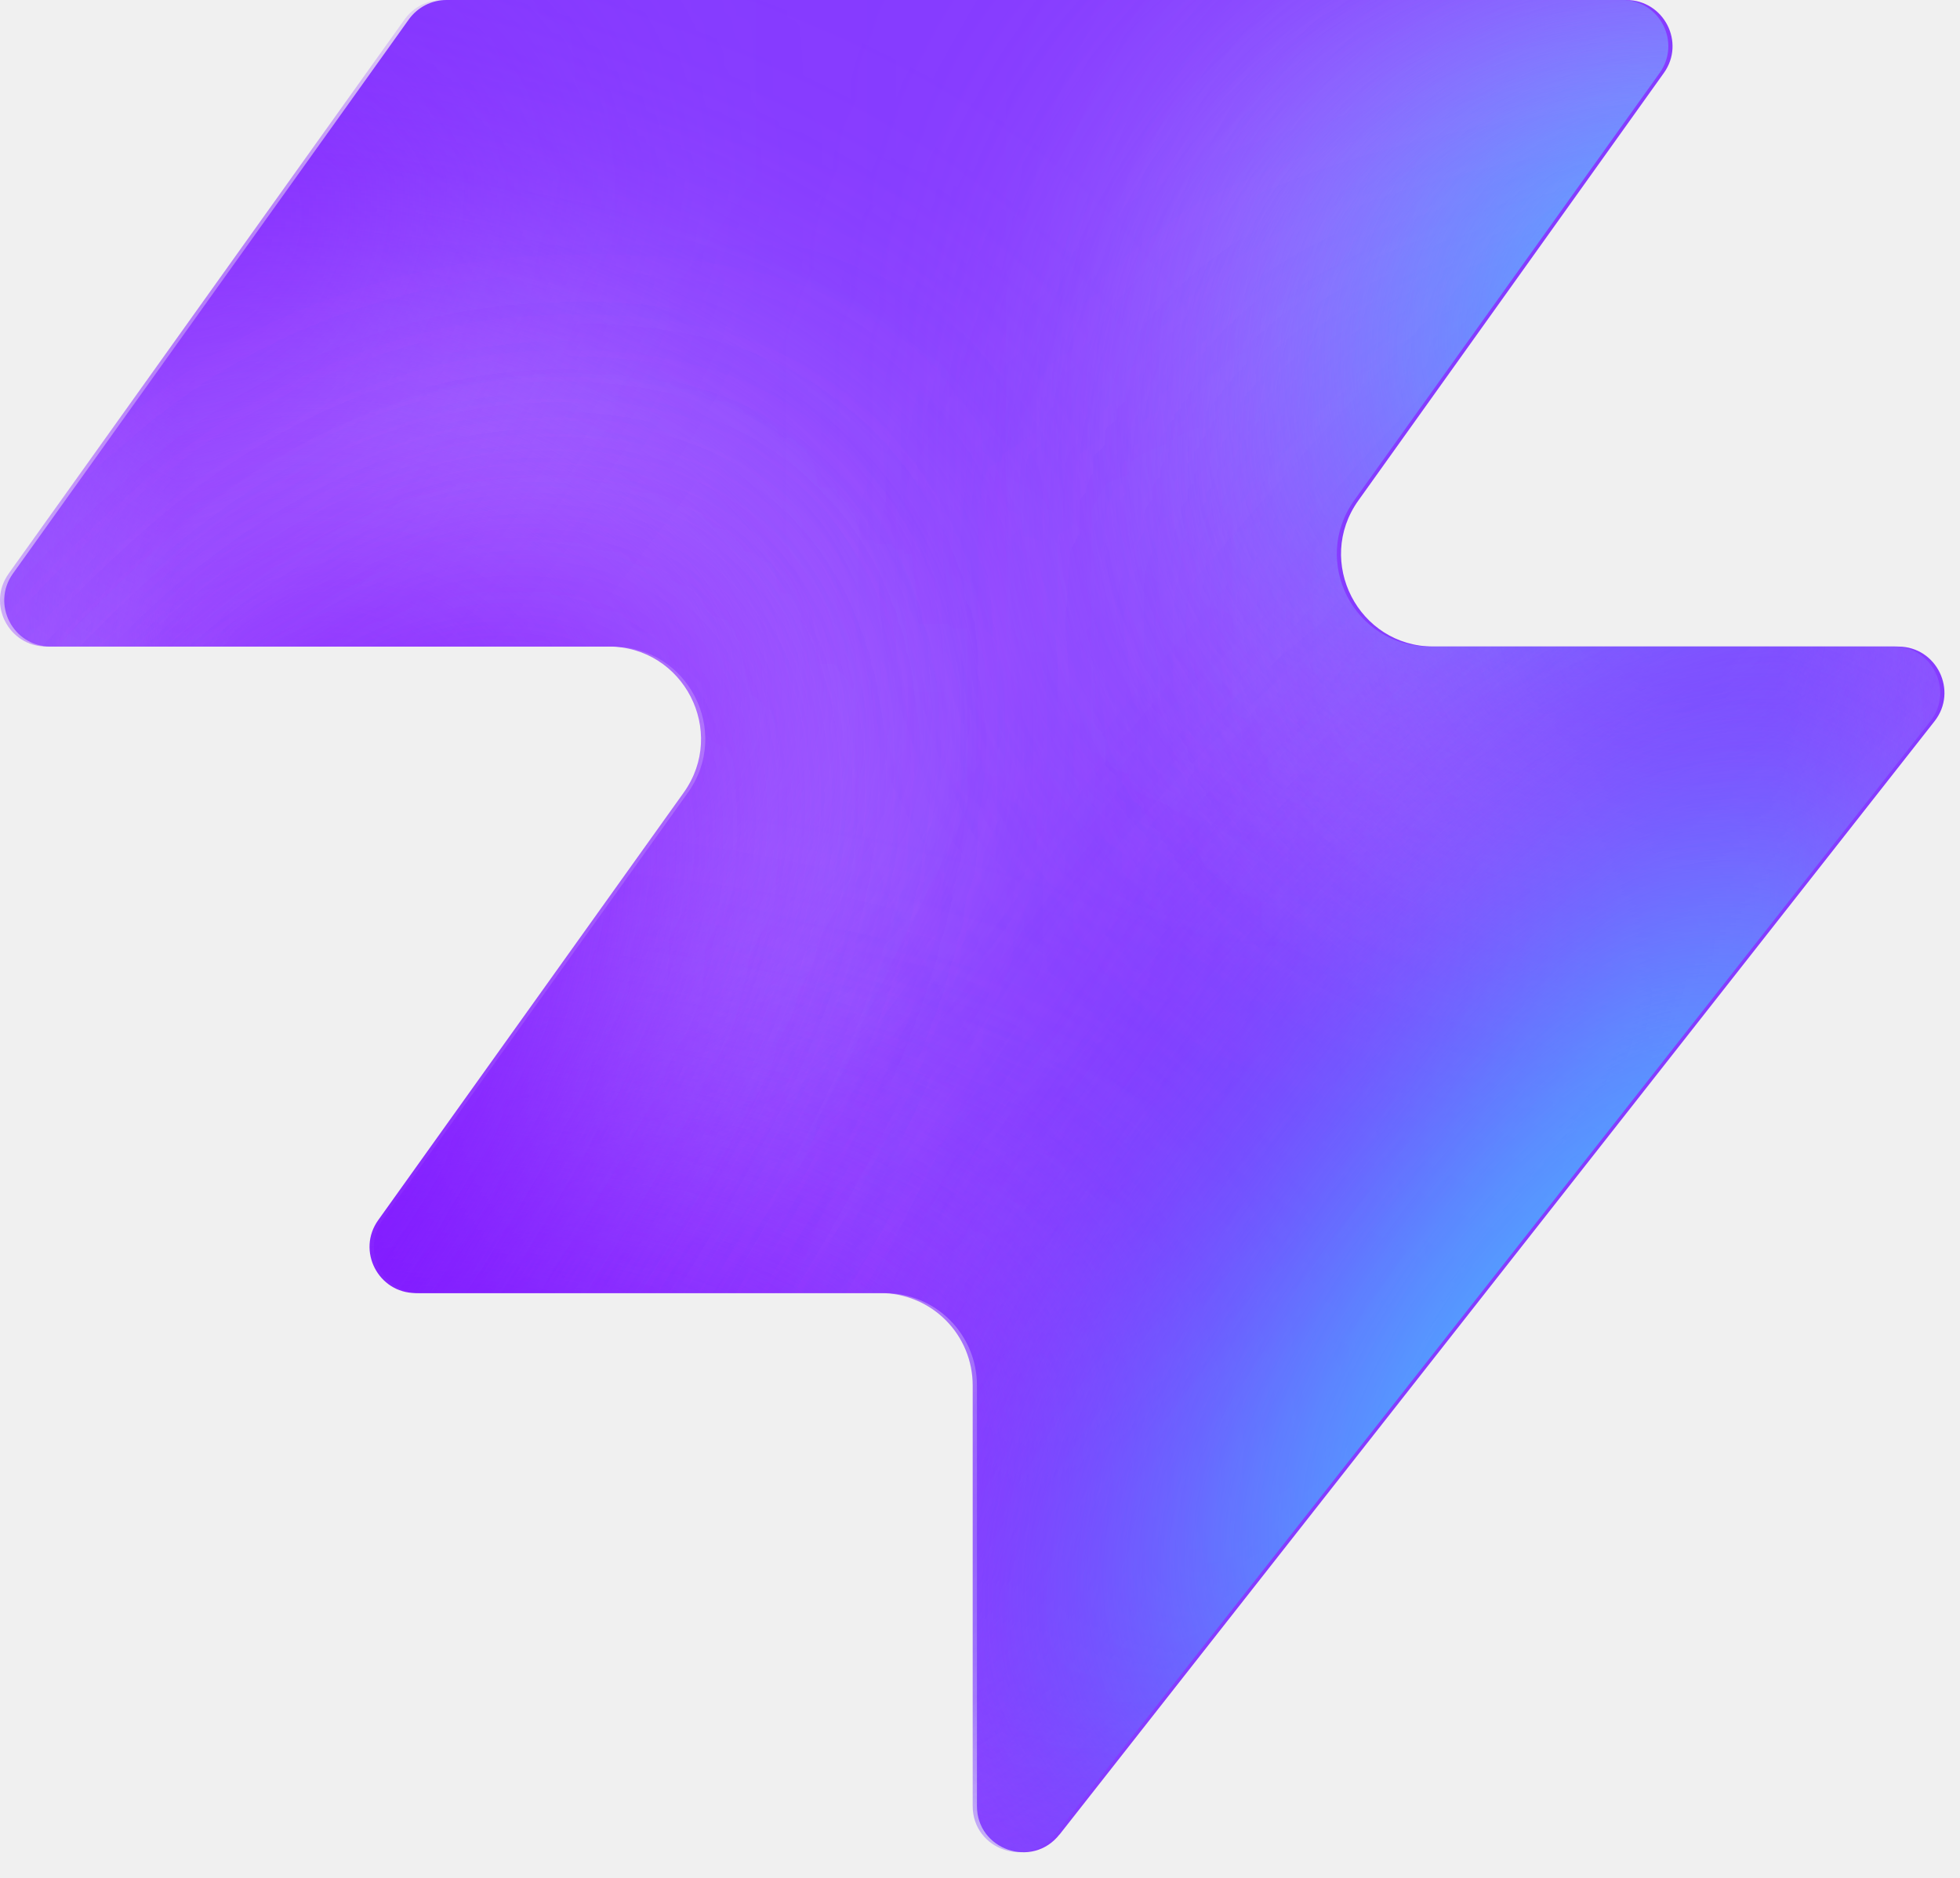
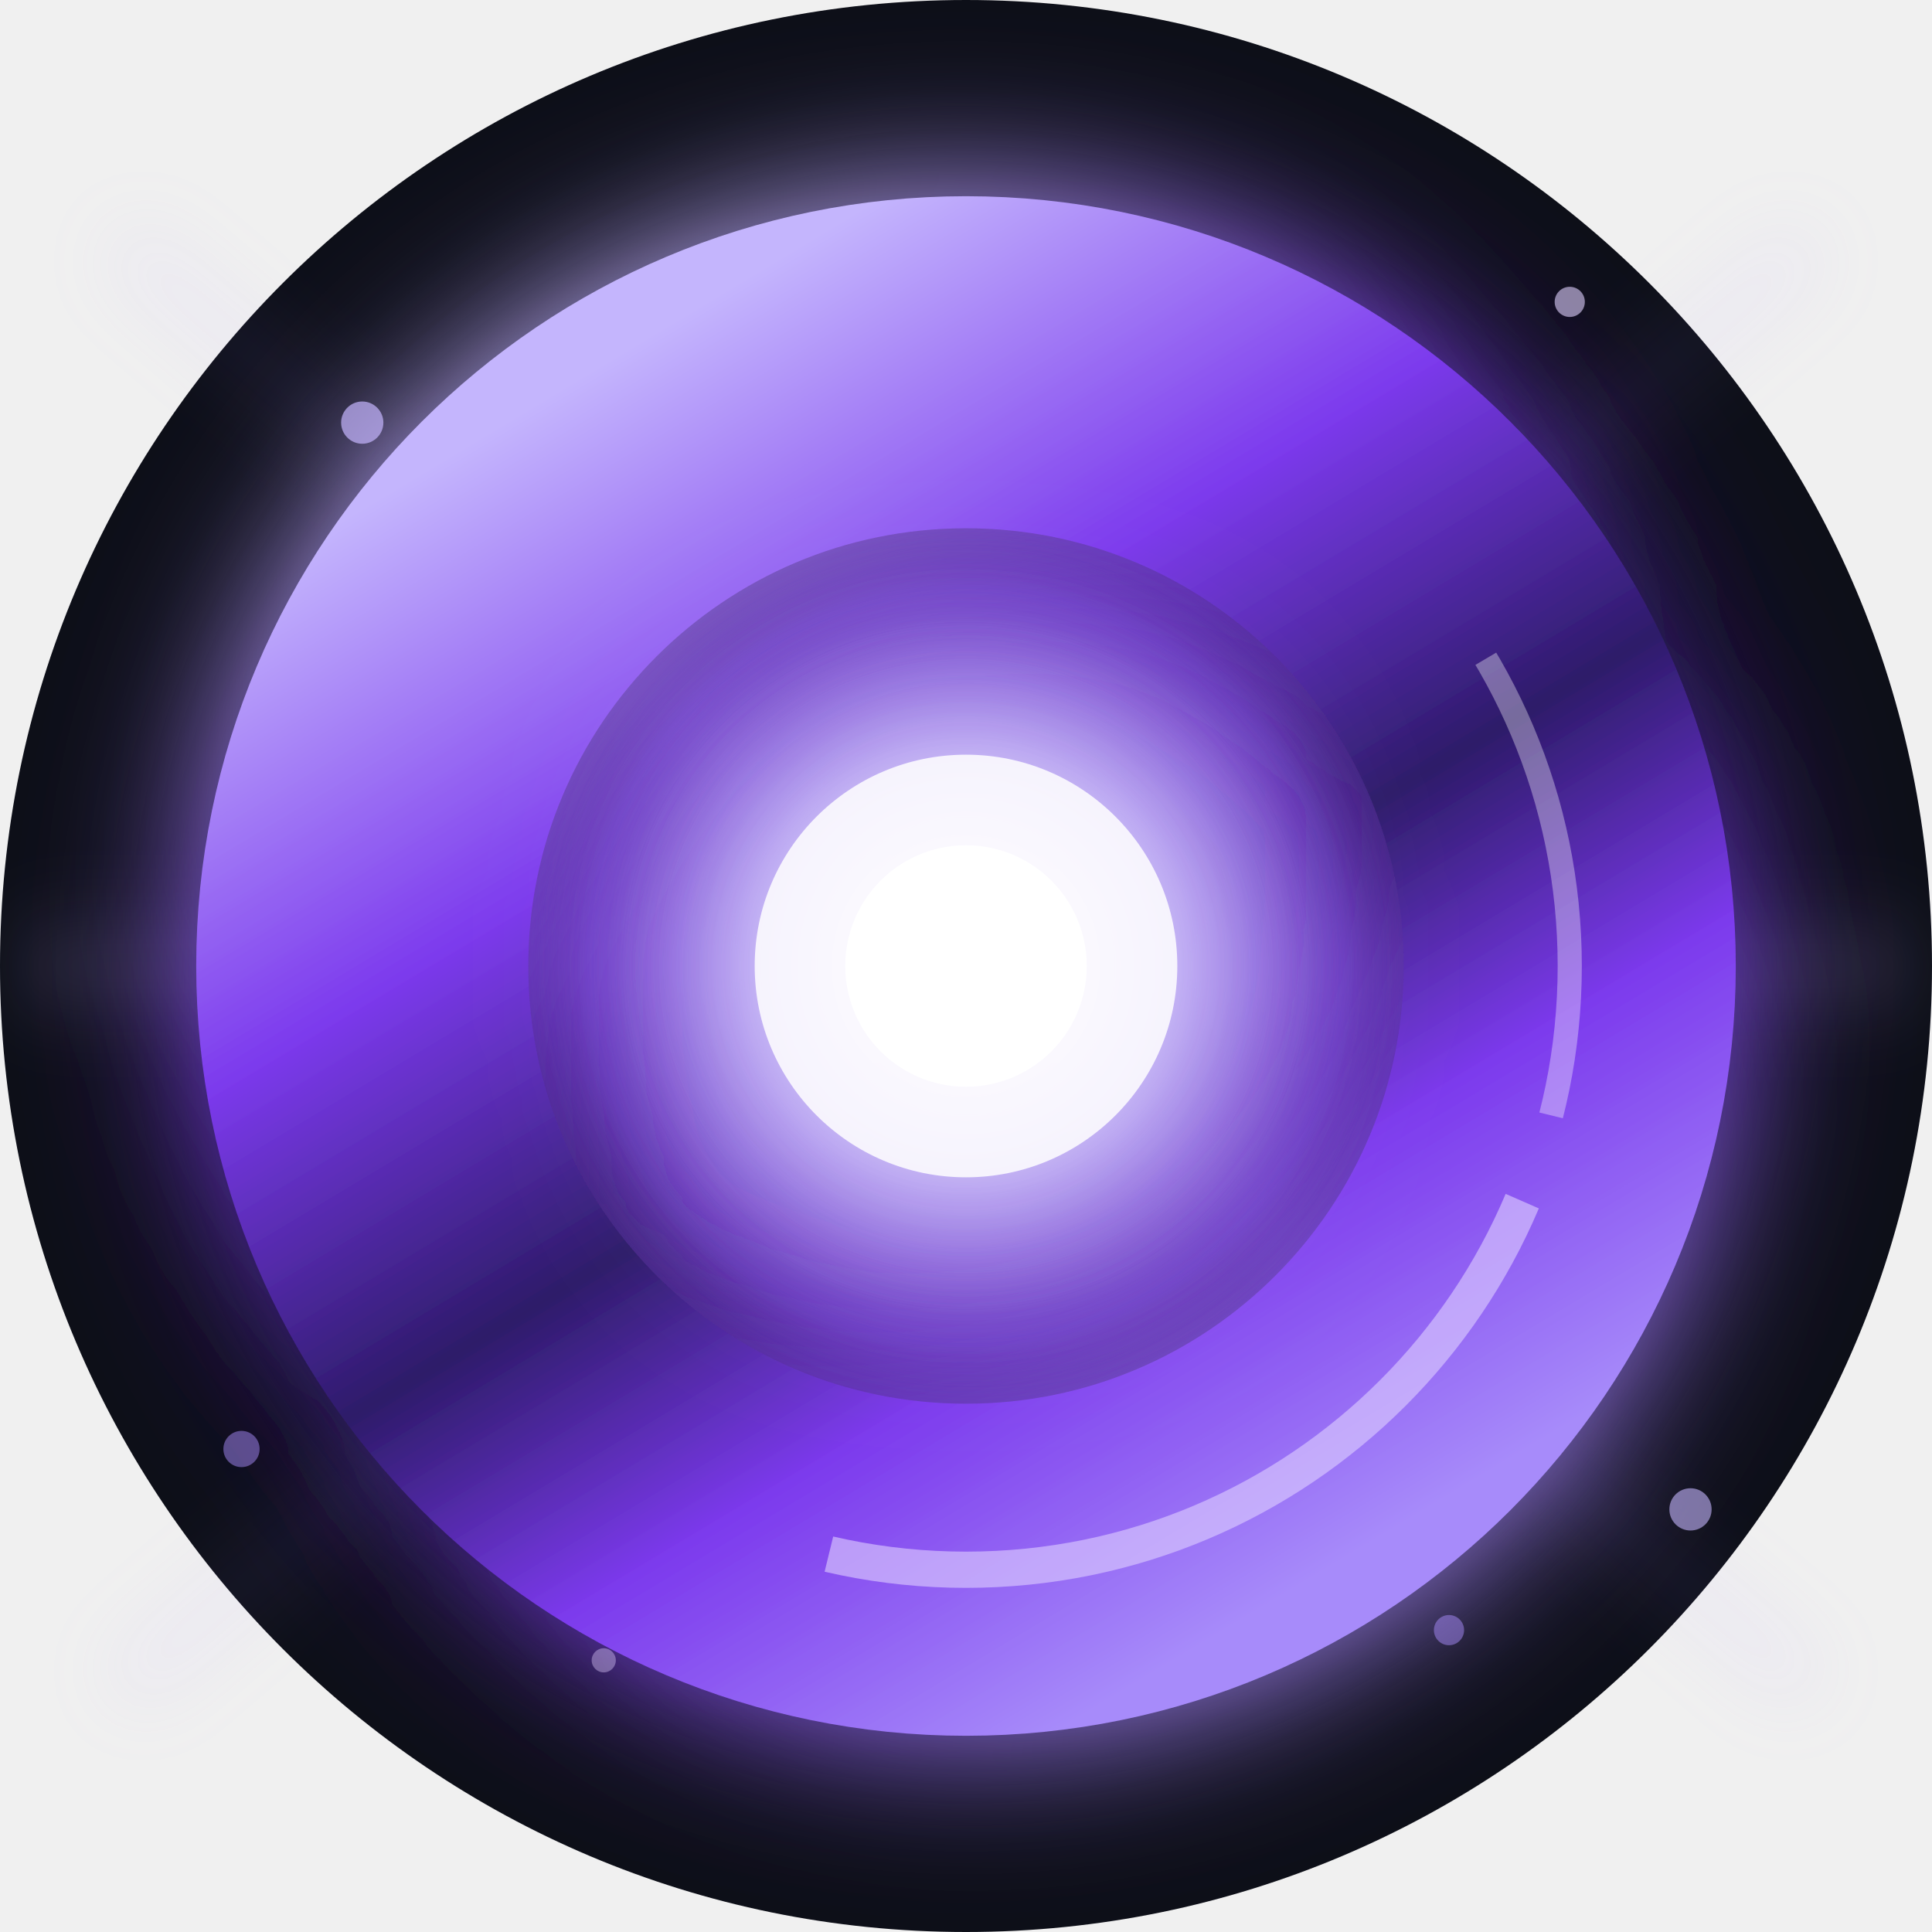
- <svg xmlns="http://www.w3.org/2000/svg" width="48" height="46" fill="none" viewBox="0 0 48 46">
-   <path fill="#863bff" d="M25.946 44.938c-.664.845-2.021.375-2.021-.698V33.937a2.26 2.26 0 0 0-2.262-2.262H10.287c-.92 0-1.456-1.04-.92-1.788l7.48-10.471c1.07-1.497 0-3.578-1.842-3.578H1.237c-.92 0-1.456-1.04-.92-1.788L10.013.474c.214-.297.556-.474.92-.474h28.894c.92 0 1.456 1.04.92 1.788l-7.48 10.471c-1.07 1.498 0 3.579 1.842 3.579h11.377c.943 0 1.473 1.088.89 1.83L25.947 44.94z" style="fill:#863bff;fill:color(display-p3 .525 .23 1);fill-opacity:1" />
-   <mask id="a" width="48" height="46" x="0" y="0" maskUnits="userSpaceOnUse" style="mask-type:alpha">
-     <path fill="#000" d="M25.842 44.938c-.664.844-2.021.375-2.021-.698V33.937a2.26 2.26 0 0 0-2.262-2.262H10.183c-.92 0-1.456-1.04-.92-1.788l7.48-10.471c1.07-1.498 0-3.579-1.842-3.579H1.133c-.92 0-1.456-1.04-.92-1.787L9.91.473c.214-.297.556-.474.92-.474h28.894c.92 0 1.456 1.04.92 1.788l-7.48 10.471c-1.07 1.498 0 3.578 1.842 3.578h11.377c.943 0 1.473 1.088.89 1.832L25.843 44.94z" style="fill:#000;fill-opacity:1" />
-   </mask>
-   <g mask="url(#a)">
-     <g filter="url(#b)">
-       <ellipse cx="5.508" cy="14.704" fill="#ede6ff" rx="5.508" ry="14.704" style="fill:#ede6ff;fill:color(display-p3 .927 .903 1);fill-opacity:1" transform="matrix(.00324 1 1 -.00324 -4.47 31.516)" />
-     </g>
-     <g filter="url(#c)">
-       <ellipse cx="10.399" cy="29.851" fill="#ede6ff" rx="10.399" ry="29.851" style="fill:#ede6ff;fill:color(display-p3 .927 .903 1);fill-opacity:1" transform="matrix(.00324 1 1 -.00324 -39.328 7.883)" />
-     </g>
-     <g filter="url(#d)">
-       <ellipse cx="5.508" cy="30.487" fill="#7e14ff" rx="5.508" ry="30.487" style="fill:#7e14ff;fill:color(display-p3 .492 .077 1);fill-opacity:1" transform="rotate(89.814 -25.913 -14.639)scale(1 -1)" />
-     </g>
-     <g filter="url(#e)">
-       <ellipse cx="5.508" cy="30.599" fill="#7e14ff" rx="5.508" ry="30.599" style="fill:#7e14ff;fill:color(display-p3 .492 .077 1);fill-opacity:1" transform="rotate(89.814 -32.644 -3.334)scale(1 -1)" />
-     </g>
-     <g filter="url(#f)">
-       <ellipse cx="5.508" cy="30.599" fill="#7e14ff" rx="5.508" ry="30.599" style="fill:#7e14ff;fill:color(display-p3 .492 .077 1);fill-opacity:1" transform="matrix(.00324 1 1 -.00324 -34.34 30.47)" />
-     </g>
-     <g filter="url(#g)">
-       <ellipse cx="14.072" cy="22.078" fill="#ede6ff" rx="14.072" ry="22.078" style="fill:#ede6ff;fill:color(display-p3 .927 .903 1);fill-opacity:1" transform="rotate(93.35 24.506 48.493)scale(-1 1)" />
-     </g>
-     <g filter="url(#h)">
-       <ellipse cx="3.47" cy="21.501" fill="#7e14ff" rx="3.47" ry="21.501" style="fill:#7e14ff;fill:color(display-p3 .492 .077 1);fill-opacity:1" transform="rotate(89.009 28.708 47.59)scale(-1 1)" />
-     </g>
-     <g filter="url(#i)">
-       <ellipse cx="3.47" cy="21.501" fill="#7e14ff" rx="3.47" ry="21.501" style="fill:#7e14ff;fill:color(display-p3 .492 .077 1);fill-opacity:1" transform="rotate(89.009 28.708 47.59)scale(-1 1)" />
-     </g>
-     <g filter="url(#j)">
-       <ellipse cx=".387" cy="8.972" fill="#7e14ff" rx="4.407" ry="29.108" style="fill:#7e14ff;fill:color(display-p3 .492 .077 1);fill-opacity:1" transform="rotate(39.51 .387 8.972)" />
-     </g>
-     <g filter="url(#k)">
-       <ellipse cx="47.523" cy="-6.092" fill="#7e14ff" rx="4.407" ry="29.108" style="fill:#7e14ff;fill:color(display-p3 .492 .077 1);fill-opacity:1" transform="rotate(37.892 47.523 -6.092)" />
-     </g>
-     <g filter="url(#l)">
-       <ellipse cx="41.412" cy="6.333" fill="#47bfff" rx="5.971" ry="9.665" style="fill:#47bfff;fill:color(display-p3 .28 .748 1);fill-opacity:1" transform="rotate(37.892 41.412 6.333)" />
-     </g>
-     <g filter="url(#m)">
-       <ellipse cx="-1.879" cy="38.332" fill="#7e14ff" rx="4.407" ry="29.108" style="fill:#7e14ff;fill:color(display-p3 .492 .077 1);fill-opacity:1" transform="rotate(37.892 -1.88 38.332)" />
-     </g>
-     <g filter="url(#n)">
-       <ellipse cx="-1.879" cy="38.332" fill="#7e14ff" rx="4.407" ry="29.108" style="fill:#7e14ff;fill:color(display-p3 .492 .077 1);fill-opacity:1" transform="rotate(37.892 -1.88 38.332)" />
-     </g>
-     <g filter="url(#o)">
-       <ellipse cx="35.651" cy="29.907" fill="#7e14ff" rx="4.407" ry="29.108" style="fill:#7e14ff;fill:color(display-p3 .492 .077 1);fill-opacity:1" transform="rotate(37.892 35.651 29.907)" />
-     </g>
-     <g filter="url(#p)">
-       <ellipse cx="38.418" cy="32.4" fill="#47bfff" rx="5.971" ry="15.297" style="fill:#47bfff;fill:color(display-p3 .28 .748 1);fill-opacity:1" transform="rotate(37.892 38.418 32.4)" />
-     </g>
-   </g>
+ <svg xmlns="http://www.w3.org/2000/svg" viewBox="0 0 64 64" width="64" height="64">
  <defs>
-     <filter id="b" width="60.045" height="41.654" x="-19.77" y="16.149" color-interpolation-filters="sRGB" filterUnits="userSpaceOnUse">
-       <feFlood flood-opacity="0" result="BackgroundImageFix" />
-       <feBlend in="SourceGraphic" in2="BackgroundImageFix" result="shape" />
-       <feGaussianBlur result="effect1_foregroundBlur_2002_17158" stdDeviation="7.659" />
+     <radialGradient id="bg" cx="50%" cy="50%" r="50%">
+       <stop offset="0%" stop-color="#1a1030" />
+       <stop offset="100%" stop-color="#0d0f18" />
+     </radialGradient>
+     <radialGradient id="nebula" cx="50%" cy="50%" r="50%">
+       <stop offset="0%" stop-color="#ffffff" stop-opacity="0.95" />
+       <stop offset="18%" stop-color="#e0d0ff" stop-opacity="0.85" />
+       <stop offset="40%" stop-color="#a78bfa" stop-opacity="0.75" />
+       <stop offset="70%" stop-color="#7c3aed" stop-opacity="0.5" />
+       <stop offset="100%" stop-color="#3b0764" stop-opacity="0" />
+     </radialGradient>
+     <linearGradient id="ring-metal" x1="20%" y1="0%" x2="80%" y2="100%">
+       <stop offset="0%" stop-color="#c4b5fd" />
+       <stop offset="30%" stop-color="#7c3aed" />
+       <stop offset="55%" stop-color="#2d1b69" />
+       <stop offset="75%" stop-color="#7c3aed" />
+       <stop offset="100%" stop-color="#a78bfa" />
+     </linearGradient>
+     <radialGradient id="outer-glow" cx="50%" cy="50%" r="50%">
+       <stop offset="0%" stop-color="#7c3aed" stop-opacity="0.4" />
+       <stop offset="60%" stop-color="#4c1d95" stop-opacity="0.15" />
+       <stop offset="100%" stop-color="#0d0f18" stop-opacity="0" />
+     </radialGradient>
+     <filter id="glow-soft" x="-50%" y="-50%" width="200%" height="200%">
+       <feGaussianBlur stdDeviation="2.5" result="blur" />
+       <feMerge>
+         <feMergeNode in="blur" />
+         <feMergeNode in="SourceGraphic" />
+       </feMerge>
    </filter>
-     <filter id="c" width="90.34" height="51.437" x="-54.613" y="-7.533" color-interpolation-filters="sRGB" filterUnits="userSpaceOnUse">
-       <feFlood flood-opacity="0" result="BackgroundImageFix" />
-       <feBlend in="SourceGraphic" in2="BackgroundImageFix" result="shape" />
-       <feGaussianBlur result="effect1_foregroundBlur_2002_17158" stdDeviation="7.659" />
+     <filter id="glow-strong" x="-80%" y="-80%" width="260%" height="260%">
+       <feGaussianBlur stdDeviation="4" result="blur" />
+       <feMerge>
+         <feMergeNode in="blur" />
+         <feMergeNode in="SourceGraphic" />
+       </feMerge>
    </filter>
-     <filter id="d" width="79.355" height="29.4" x="-49.64" y="2.03" color-interpolation-filters="sRGB" filterUnits="userSpaceOnUse">
-       <feFlood flood-opacity="0" result="BackgroundImageFix" />
-       <feBlend in="SourceGraphic" in2="BackgroundImageFix" result="shape" />
-       <feGaussianBlur result="effect1_foregroundBlur_2002_17158" stdDeviation="4.596" />
-     </filter>
-     <filter id="e" width="79.579" height="29.4" x="-45.045" y="20.029" color-interpolation-filters="sRGB" filterUnits="userSpaceOnUse">
-       <feFlood flood-opacity="0" result="BackgroundImageFix" />
-       <feBlend in="SourceGraphic" in2="BackgroundImageFix" result="shape" />
-       <feGaussianBlur result="effect1_foregroundBlur_2002_17158" stdDeviation="4.596" />
-     </filter>
-     <filter id="f" width="79.579" height="29.4" x="-43.513" y="21.178" color-interpolation-filters="sRGB" filterUnits="userSpaceOnUse">
-       <feFlood flood-opacity="0" result="BackgroundImageFix" />
-       <feBlend in="SourceGraphic" in2="BackgroundImageFix" result="shape" />
-       <feGaussianBlur result="effect1_foregroundBlur_2002_17158" stdDeviation="4.596" />
-     </filter>
-     <filter id="g" width="74.749" height="58.852" x="15.756" y="-17.901" color-interpolation-filters="sRGB" filterUnits="userSpaceOnUse">
-       <feFlood flood-opacity="0" result="BackgroundImageFix" />
-       <feBlend in="SourceGraphic" in2="BackgroundImageFix" result="shape" />
-       <feGaussianBlur result="effect1_foregroundBlur_2002_17158" stdDeviation="7.659" />
-     </filter>
-     <filter id="h" width="61.377" height="25.362" x="23.548" y="2.284" color-interpolation-filters="sRGB" filterUnits="userSpaceOnUse">
-       <feFlood flood-opacity="0" result="BackgroundImageFix" />
-       <feBlend in="SourceGraphic" in2="BackgroundImageFix" result="shape" />
-       <feGaussianBlur result="effect1_foregroundBlur_2002_17158" stdDeviation="4.596" />
-     </filter>
-     <filter id="i" width="61.377" height="25.362" x="23.548" y="2.284" color-interpolation-filters="sRGB" filterUnits="userSpaceOnUse">
-       <feFlood flood-opacity="0" result="BackgroundImageFix" />
-       <feBlend in="SourceGraphic" in2="BackgroundImageFix" result="shape" />
-       <feGaussianBlur result="effect1_foregroundBlur_2002_17158" stdDeviation="4.596" />
-     </filter>
-     <filter id="j" width="56.045" height="63.649" x="-27.636" y="-22.853" color-interpolation-filters="sRGB" filterUnits="userSpaceOnUse">
-       <feFlood flood-opacity="0" result="BackgroundImageFix" />
-       <feBlend in="SourceGraphic" in2="BackgroundImageFix" result="shape" />
-       <feGaussianBlur result="effect1_foregroundBlur_2002_17158" stdDeviation="4.596" />
-     </filter>
-     <filter id="k" width="54.814" height="64.646" x="20.116" y="-38.415" color-interpolation-filters="sRGB" filterUnits="userSpaceOnUse">
-       <feFlood flood-opacity="0" result="BackgroundImageFix" />
-       <feBlend in="SourceGraphic" in2="BackgroundImageFix" result="shape" />
-       <feGaussianBlur result="effect1_foregroundBlur_2002_17158" stdDeviation="4.596" />
-     </filter>
-     <filter id="l" width="33.541" height="35.313" x="24.641" y="-11.323" color-interpolation-filters="sRGB" filterUnits="userSpaceOnUse">
-       <feFlood flood-opacity="0" result="BackgroundImageFix" />
-       <feBlend in="SourceGraphic" in2="BackgroundImageFix" result="shape" />
-       <feGaussianBlur result="effect1_foregroundBlur_2002_17158" stdDeviation="4.596" />
-     </filter>
-     <filter id="m" width="54.814" height="64.646" x="-29.286" y="6.009" color-interpolation-filters="sRGB" filterUnits="userSpaceOnUse">
-       <feFlood flood-opacity="0" result="BackgroundImageFix" />
-       <feBlend in="SourceGraphic" in2="BackgroundImageFix" result="shape" />
-       <feGaussianBlur result="effect1_foregroundBlur_2002_17158" stdDeviation="4.596" />
-     </filter>
-     <filter id="n" width="54.814" height="64.646" x="-29.286" y="6.009" color-interpolation-filters="sRGB" filterUnits="userSpaceOnUse">
-       <feFlood flood-opacity="0" result="BackgroundImageFix" />
-       <feBlend in="SourceGraphic" in2="BackgroundImageFix" result="shape" />
-       <feGaussianBlur result="effect1_foregroundBlur_2002_17158" stdDeviation="4.596" />
-     </filter>
-     <filter id="o" width="54.814" height="64.646" x="8.244" y="-2.416" color-interpolation-filters="sRGB" filterUnits="userSpaceOnUse">
-       <feFlood flood-opacity="0" result="BackgroundImageFix" />
-       <feBlend in="SourceGraphic" in2="BackgroundImageFix" result="shape" />
-       <feGaussianBlur result="effect1_foregroundBlur_2002_17158" stdDeviation="4.596" />
-     </filter>
-     <filter id="p" width="39.409" height="43.623" x="18.713" y="10.588" color-interpolation-filters="sRGB" filterUnits="userSpaceOnUse">
-       <feFlood flood-opacity="0" result="BackgroundImageFix" />
-       <feBlend in="SourceGraphic" in2="BackgroundImageFix" result="shape" />
-       <feGaussianBlur result="effect1_foregroundBlur_2002_17158" stdDeviation="4.596" />
+     <filter id="ray-blur" x="-100%" y="-100%" width="300%" height="300%">
+       <feGaussianBlur stdDeviation="1.2" />
    </filter>
  </defs>
+   <circle cx="32" cy="32" r="32" fill="url(#bg)" />
+   <circle cx="32" cy="32" r="28" fill="url(#outer-glow)" />
+   <rect x="0" y="30.5" width="64" height="3" rx="1.5" fill="#c4b5fd" opacity="0.12" filter="url(#ray-blur)" />
+   <line x1="4" y1="8" x2="60" y2="56" stroke="#a78bfa" stroke-width="2" opacity="0.08" filter="url(#ray-blur)" />
+   <line x1="60" y1="8" x2="4" y2="56" stroke="#a78bfa" stroke-width="2" opacity="0.08" filter="url(#ray-blur)" />
+   <circle cx="32" cy="32" r="18" fill="url(#nebula)" filter="url(#glow-strong)" />
+   <circle cx="32" cy="32" r="20" fill="none" stroke="url(#ring-metal)" stroke-width="11" filter="url(#glow-soft)" />
+   <circle cx="32" cy="32" r="20" fill="none" stroke="#e0d0ff" stroke-width="1.2" stroke-dasharray="28 100" stroke-dashoffset="-8" opacity="0.6" />
+   <circle cx="32" cy="32" r="20" fill="none" stroke="#ffffff" stroke-width="0.8" stroke-dasharray="20 110" stroke-dashoffset="15" opacity="0.35" />
+   <circle cx="32" cy="32" r="7" fill="#ffffff" opacity="0.9" filter="url(#glow-strong)" />
+   <circle cx="32" cy="32" r="4" fill="#ffffff" opacity="1" />
+   <circle cx="12" cy="14" r="0.7" fill="#c4b5fd" opacity="0.7" />
+   <circle cx="52" cy="10" r="0.5" fill="#e0d0ff" opacity="0.6" />
+   <circle cx="8" cy="48" r="0.6" fill="#a78bfa" opacity="0.5" />
+   <circle cx="56" cy="50" r="0.7" fill="#c4b5fd" opacity="0.6" />
+   <circle cx="20" cy="55" r="0.4" fill="#e0d0ff" opacity="0.4" />
+   <circle cx="48" cy="54" r="0.5" fill="#a78bfa" opacity="0.5" />
</svg>
